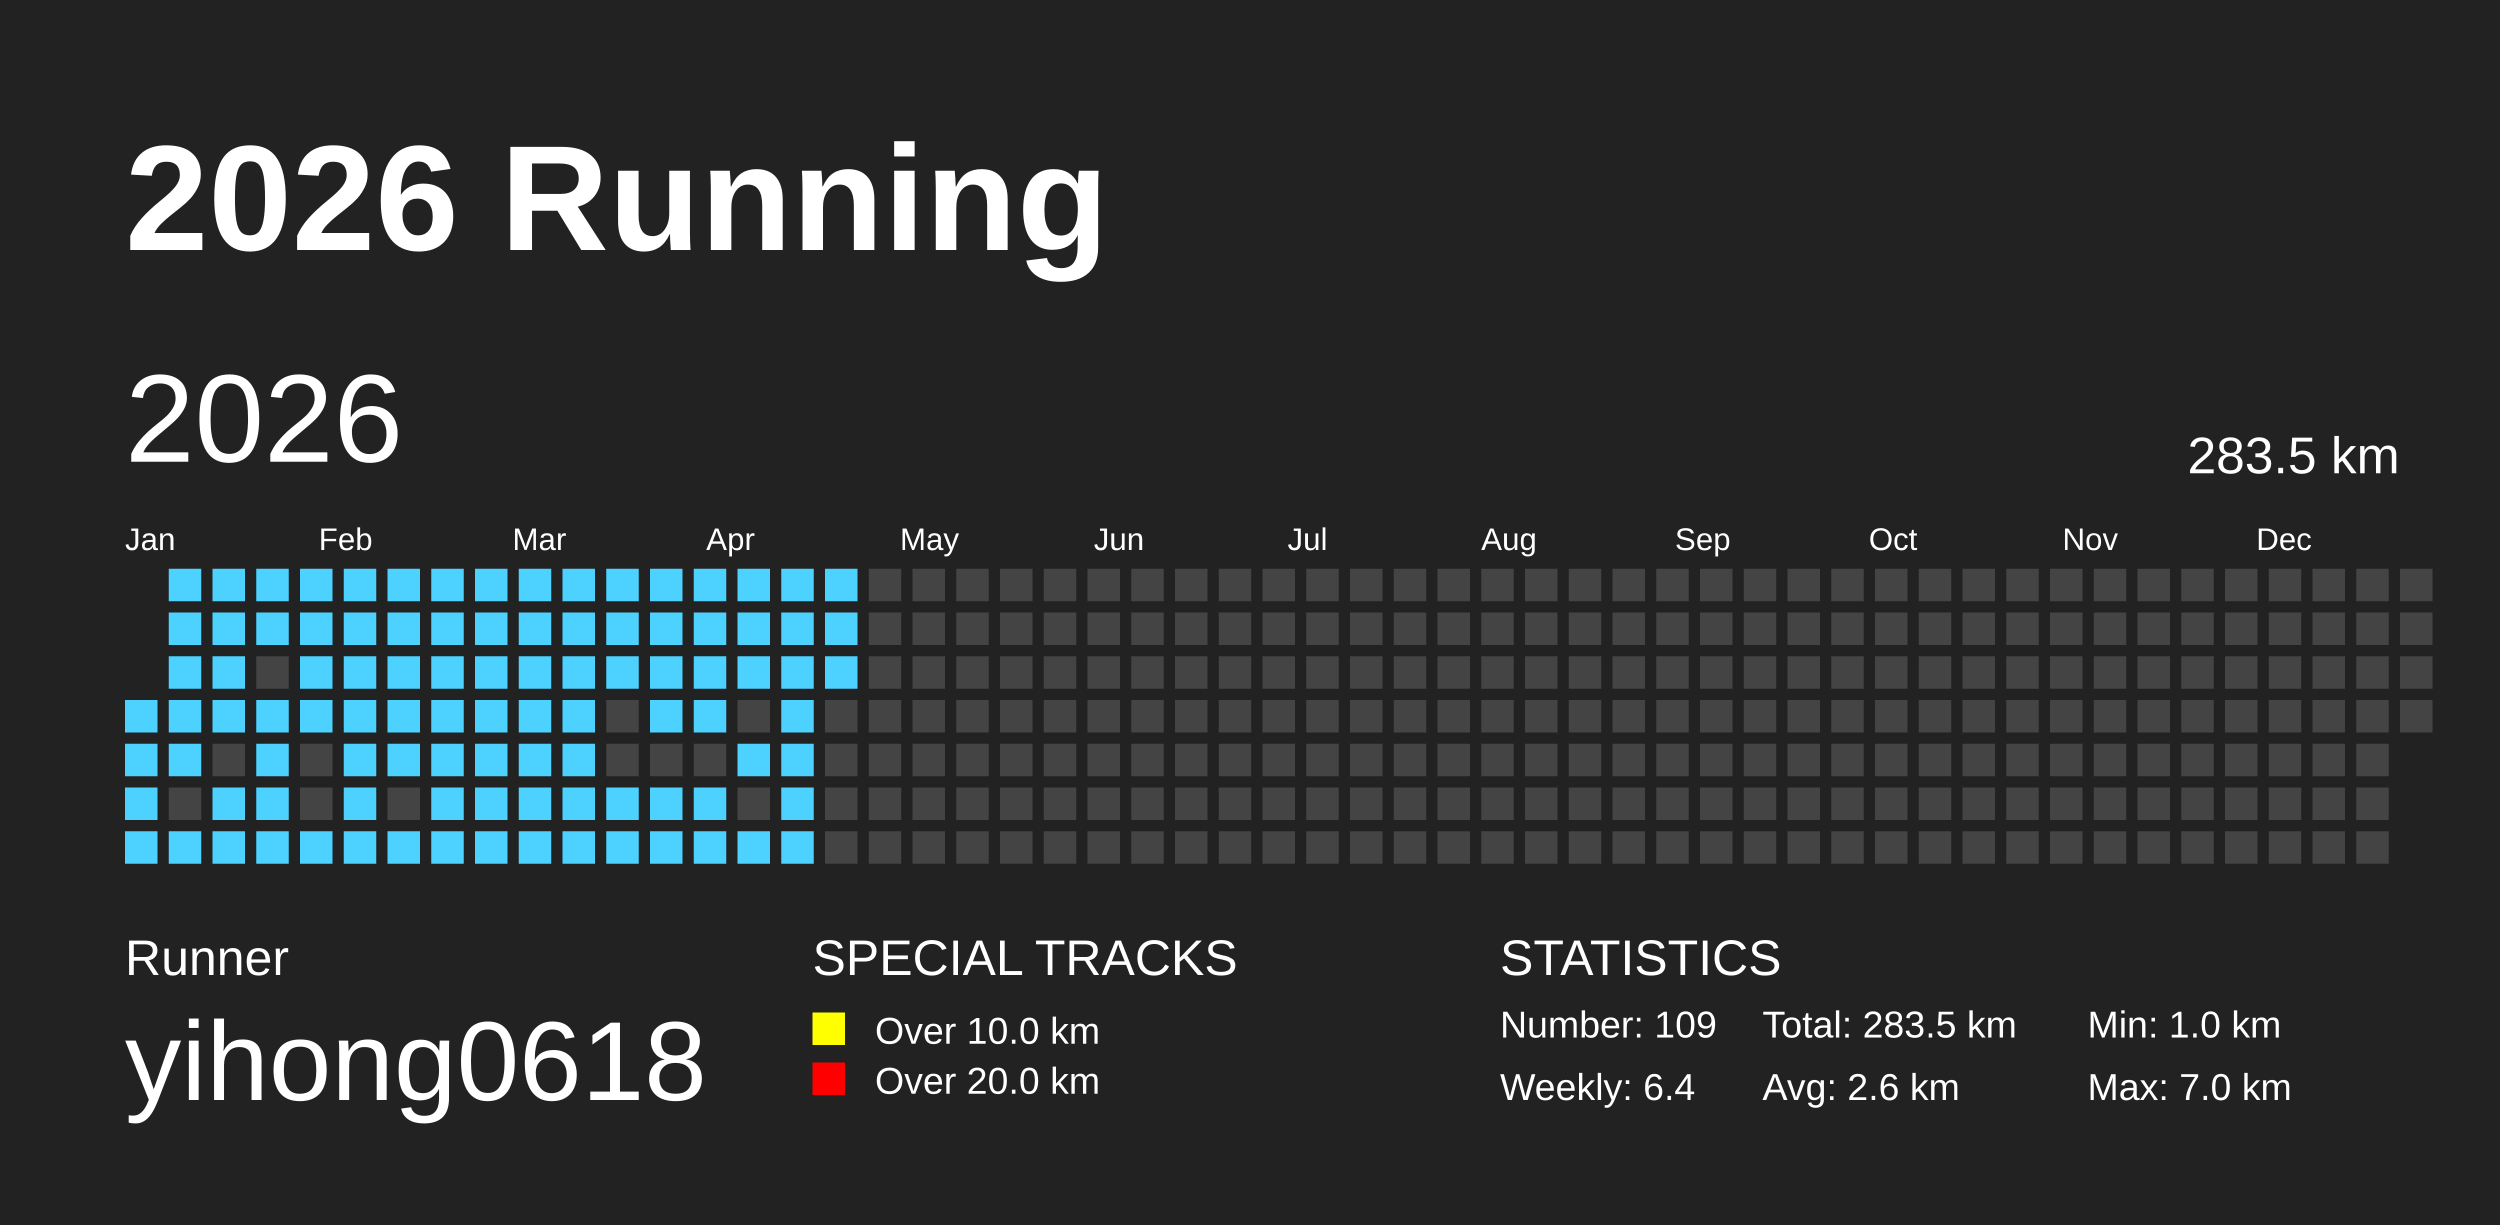
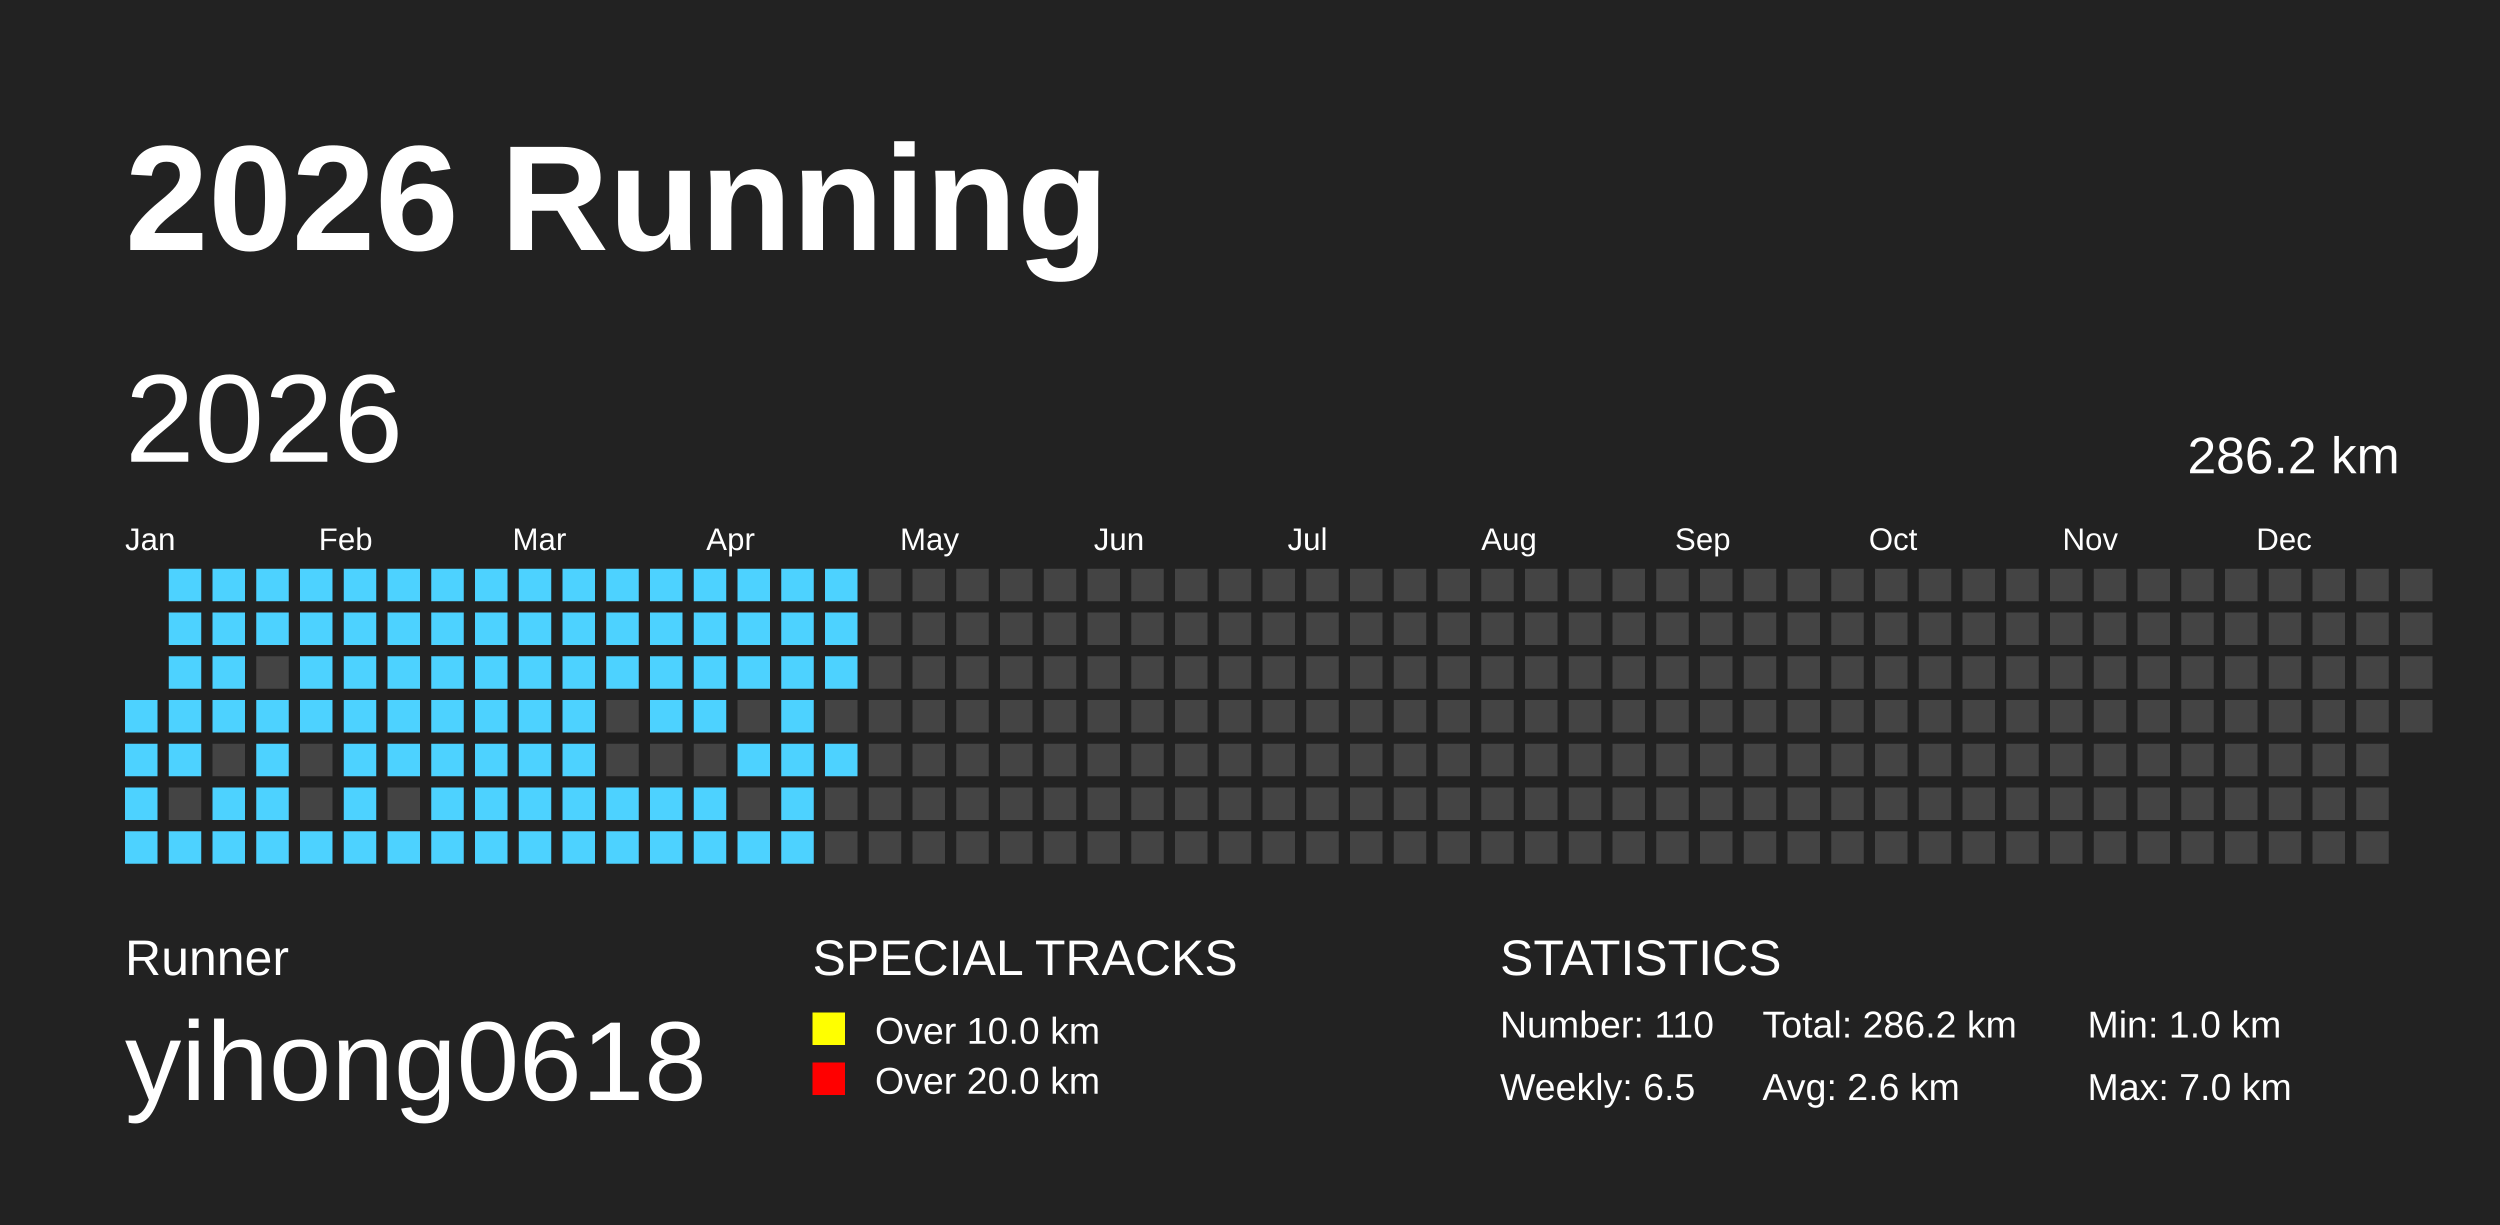
<svg xmlns="http://www.w3.org/2000/svg" baseProfile="full" height="98mm" version="1.1" viewBox="0,0,200,98" width="200mm">
  <defs />
  <rect fill="#222222" height="98" width="200" x="0" y="0" />
  <text fill="#FFFFFF" style="font-size:12px; font-family:Arial; font-weight:bold;" x="10" y="20">2026 Running</text>
  <text fill="#FFFFFF" style="font-size:4px; font-family:Arial" x="10" y="78">Runner</text>
  <text fill="#FFFFFF" style="font-size:9px; font-family:Arial" x="10" y="88">yihong0618</text>
  <text fill="#FFFFFF" style="font-size:4px; font-family:Arial" x="65" y="78">SPECIAL TRACKS</text>
  <rect fill="yellow" height="2.6" width="2.6" x="65" y="81" />
  <text fill="#FFFFFF" style="font-size:3px; font-family:Arial" x="70" y="83.5">Over 10.0 km</text>
  <rect fill="red" height="2.6" width="2.6" x="65" y="85" />
  <text fill="#FFFFFF" style="font-size:3px; font-family:Arial" x="70" y="87.5">Over 20.0 km</text>
  <text fill="#FFFFFF" style="font-size:4px; font-family:Arial" x="120" y="78">STATISTICS</text>
-   <text fill="#FFFFFF" style="font-size:3px; font-family:Arial" x="120" y="83">Number: 109</text>
-   <text fill="#FFFFFF" style="font-size:3px; font-family:Arial" x="120" y="88">Weekly: 6.4</text>
-   <text fill="#FFFFFF" style="font-size:3px; font-family:Arial" x="141" y="83">Total: 283.5 km</text>
+   <text fill="#FFFFFF" style="font-size:3px; font-family:Arial" x="120" y="83">Number: 110</text>
+   <text fill="#FFFFFF" style="font-size:3px; font-family:Arial" x="120" y="88">Weekly: 6.5</text>
+   <text fill="#FFFFFF" style="font-size:3px; font-family:Arial" x="141" y="83">Total: 286.2 km</text>
  <text fill="#FFFFFF" style="font-size:3px; font-family:Arial" x="141" y="88">Avg: 2.6 km</text>
  <text fill="#FFFFFF" style="font-size:3px; font-family:Arial" x="167" y="83">Min: 1.0 km</text>
  <text fill="#FFFFFF" style="font-size:3px; font-family:Arial" x="167" y="88">Max: 7.0 km</text>
  <text dominant-baseline="hanging" fill="#FFFFFF" style="font-size:10.0px; font-family:Arial;" x="10" y="30">2026</text>
-   <text dominant-baseline="hanging" fill="#FFFFFF" style="font-size:4.125px; font-family:Arial;" x="175" y="35">283.5 km</text>
+   <text dominant-baseline="hanging" fill="#FFFFFF" style="font-size:4.125px; font-family:Arial;" x="175" y="35">286.2 km</text>
  <text fill="#FFFFFF" style="font-size:2.5px; font-family:Arial" x="10.0" y="44">Jan</text>
  <text fill="#FFFFFF" style="font-size:2.5px; font-family:Arial" x="25.5" y="44">Feb</text>
  <text fill="#FFFFFF" style="font-size:2.5px; font-family:Arial" x="41.0" y="44">Mar</text>
  <text fill="#FFFFFF" style="font-size:2.5px; font-family:Arial" x="56.5" y="44">Apr</text>
  <text fill="#FFFFFF" style="font-size:2.5px; font-family:Arial" x="72.0" y="44">May</text>
  <text fill="#FFFFFF" style="font-size:2.5px; font-family:Arial" x="87.5" y="44">Jun</text>
  <text fill="#FFFFFF" style="font-size:2.5px; font-family:Arial" x="103.0" y="44">Jul</text>
  <text fill="#FFFFFF" style="font-size:2.5px; font-family:Arial" x="118.5" y="44">Aug</text>
  <text fill="#FFFFFF" style="font-size:2.5px; font-family:Arial" x="134.0" y="44">Sep</text>
  <text fill="#FFFFFF" style="font-size:2.5px; font-family:Arial" x="149.5" y="44">Oct</text>
  <text fill="#FFFFFF" style="font-size:2.5px; font-family:Arial" x="165.0" y="44">Nov</text>
  <text fill="#FFFFFF" style="font-size:2.5px; font-family:Arial" x="180.5" y="44">Dec</text>
  <rect fill="#4DD2FF" height="2.6" width="2.6" x="10.0" y="56.0" />
  <rect fill="#4DD2FF" height="2.6" width="2.6" x="10.0" y="59.5" />
  <rect fill="#4DD2FF" height="2.6" width="2.6" x="10.0" y="63.0" />
  <rect fill="#4DD2FF" height="2.6" width="2.6" x="10.0" y="66.5" />
  <rect fill="#4DD2FF" height="2.6" width="2.6" x="13.5" y="45.5" />
  <rect fill="#4DD2FF" height="2.6" width="2.6" x="13.5" y="49.0" />
  <rect fill="#4DD2FF" height="2.6" width="2.6" x="13.5" y="52.5" />
  <rect fill="#4DD2FF" height="2.6" width="2.6" x="13.5" y="56.0" />
  <rect fill="#4DD2FF" height="2.6" width="2.6" x="13.5" y="59.5" />
  <rect fill="#444444" height="2.6" width="2.6" x="13.5" y="63.0" />
  <rect fill="#4DD2FF" height="2.6" width="2.6" x="13.5" y="66.5" />
  <rect fill="#4DD2FF" height="2.6" width="2.6" x="17.0" y="45.5" />
  <rect fill="#4DD2FF" height="2.6" width="2.6" x="17.0" y="49.0" />
  <rect fill="#4DD2FF" height="2.6" width="2.6" x="17.0" y="52.5" />
  <rect fill="#4DD2FF" height="2.6" width="2.6" x="17.0" y="56.0" />
  <rect fill="#444444" height="2.6" width="2.6" x="17.0" y="59.5" />
  <rect fill="#4DD2FF" height="2.6" width="2.6" x="17.0" y="63.0" />
  <rect fill="#4DD2FF" height="2.6" width="2.6" x="17.0" y="66.5" />
  <rect fill="#4DD2FF" height="2.6" width="2.6" x="20.5" y="45.5" />
  <rect fill="#4DD2FF" height="2.6" width="2.6" x="20.5" y="49.0" />
  <rect fill="#444444" height="2.6" width="2.6" x="20.5" y="52.5" />
  <rect fill="#4DD2FF" height="2.6" width="2.6" x="20.5" y="56.0" />
  <rect fill="#4DD2FF" height="2.6" width="2.6" x="20.5" y="59.5" />
  <rect fill="#4DD2FF" height="2.6" width="2.6" x="20.5" y="63.0" />
  <rect fill="#4DD2FF" height="2.6" width="2.6" x="20.5" y="66.5" />
  <rect fill="#4DD2FF" height="2.6" width="2.6" x="24.0" y="45.5" />
  <rect fill="#4DD2FF" height="2.6" width="2.6" x="24.0" y="49.0" />
  <rect fill="#4DD2FF" height="2.6" width="2.6" x="24.0" y="52.5" />
  <rect fill="#4DD2FF" height="2.6" width="2.6" x="24.0" y="56.0" />
  <rect fill="#444444" height="2.6" width="2.6" x="24.0" y="59.5" />
  <rect fill="#444444" height="2.6" width="2.6" x="24.0" y="63.0" />
  <rect fill="#4DD2FF" height="2.6" width="2.6" x="24.0" y="66.5" />
  <rect fill="#4DD2FF" height="2.6" width="2.6" x="27.5" y="45.5" />
  <rect fill="#4DD2FF" height="2.6" width="2.6" x="27.5" y="49.0" />
  <rect fill="#4DD2FF" height="2.6" width="2.6" x="27.5" y="52.5" />
  <rect fill="#4DD2FF" height="2.6" width="2.6" x="27.5" y="56.0" />
  <rect fill="#4DD2FF" height="2.6" width="2.6" x="27.5" y="59.5" />
  <rect fill="#4DD2FF" height="2.6" width="2.6" x="27.5" y="63.0" />
  <rect fill="#4DD2FF" height="2.6" width="2.6" x="27.5" y="66.5" />
  <rect fill="#4DD2FF" height="2.6" width="2.6" x="31.0" y="45.5" />
  <rect fill="#4DD2FF" height="2.6" width="2.6" x="31.0" y="49.0" />
  <rect fill="#4DD2FF" height="2.6" width="2.6" x="31.0" y="52.5" />
  <rect fill="#4DD2FF" height="2.6" width="2.6" x="31.0" y="56.0" />
  <rect fill="#4DD2FF" height="2.6" width="2.6" x="31.0" y="59.5" />
  <rect fill="#444444" height="2.6" width="2.6" x="31.0" y="63.0" />
  <rect fill="#4DD2FF" height="2.6" width="2.6" x="31.0" y="66.5" />
  <rect fill="#4DD2FF" height="2.6" width="2.6" x="34.5" y="45.5" />
  <rect fill="#4DD2FF" height="2.6" width="2.6" x="34.5" y="49.0" />
  <rect fill="#4DD2FF" height="2.6" width="2.6" x="34.5" y="52.5" />
  <rect fill="#4DD2FF" height="2.6" width="2.6" x="34.5" y="56.0" />
  <rect fill="#4DD2FF" height="2.6" width="2.6" x="34.5" y="59.5" />
  <rect fill="#4DD2FF" height="2.6" width="2.6" x="34.5" y="63.0" />
  <rect fill="#4DD2FF" height="2.6" width="2.6" x="34.5" y="66.5" />
  <rect fill="#4DD2FF" height="2.6" width="2.6" x="38.0" y="45.5" />
  <rect fill="#4DD2FF" height="2.6" width="2.6" x="38.0" y="49.0" />
  <rect fill="#4DD2FF" height="2.6" width="2.6" x="38.0" y="52.5" />
  <rect fill="#4DD2FF" height="2.6" width="2.6" x="38.0" y="56.0" />
  <rect fill="#4DD2FF" height="2.6" width="2.6" x="38.0" y="59.5" />
  <rect fill="#4DD2FF" height="2.6" width="2.6" x="38.0" y="63.0" />
  <rect fill="#4DD2FF" height="2.6" width="2.6" x="38.0" y="66.5" />
  <rect fill="#4DD2FF" height="2.6" width="2.6" x="41.5" y="45.5" />
  <rect fill="#4DD2FF" height="2.6" width="2.6" x="41.5" y="49.0" />
  <rect fill="#4DD2FF" height="2.6" width="2.6" x="41.5" y="52.5" />
  <rect fill="#4DD2FF" height="2.6" width="2.6" x="41.5" y="56.0" />
  <rect fill="#4DD2FF" height="2.6" width="2.6" x="41.5" y="59.5" />
  <rect fill="#4DD2FF" height="2.6" width="2.6" x="41.5" y="63.0" />
  <rect fill="#4DD2FF" height="2.6" width="2.6" x="41.5" y="66.5" />
  <rect fill="#4DD2FF" height="2.6" width="2.6" x="45.0" y="45.5" />
  <rect fill="#4DD2FF" height="2.6" width="2.6" x="45.0" y="49.0" />
  <rect fill="#4DD2FF" height="2.6" width="2.6" x="45.0" y="52.5" />
  <rect fill="#4DD2FF" height="2.6" width="2.6" x="45.0" y="56.0" />
  <rect fill="#4DD2FF" height="2.6" width="2.6" x="45.0" y="59.5" />
  <rect fill="#4DD2FF" height="2.6" width="2.6" x="45.0" y="63.0" />
  <rect fill="#4DD2FF" height="2.6" width="2.6" x="45.0" y="66.5" />
  <rect fill="#4DD2FF" height="2.6" width="2.6" x="48.5" y="45.5" />
  <rect fill="#4DD2FF" height="2.6" width="2.6" x="48.5" y="49.0" />
  <rect fill="#4DD2FF" height="2.6" width="2.6" x="48.5" y="52.5" />
  <rect fill="#444444" height="2.6" width="2.6" x="48.5" y="56.0" />
  <rect fill="#444444" height="2.6" width="2.6" x="48.5" y="59.5" />
  <rect fill="#4DD2FF" height="2.6" width="2.6" x="48.5" y="63.0" />
  <rect fill="#4DD2FF" height="2.6" width="2.6" x="48.5" y="66.5" />
  <rect fill="#4DD2FF" height="2.6" width="2.6" x="52.0" y="45.5" />
  <rect fill="#4DD2FF" height="2.6" width="2.6" x="52.0" y="49.0" />
  <rect fill="#4DD2FF" height="2.6" width="2.6" x="52.0" y="52.5" />
  <rect fill="#4DD2FF" height="2.6" width="2.6" x="52.0" y="56.0" />
  <rect fill="#444444" height="2.6" width="2.6" x="52.0" y="59.5" />
  <rect fill="#4DD2FF" height="2.6" width="2.6" x="52.0" y="63.0" />
  <rect fill="#4DD2FF" height="2.6" width="2.6" x="52.0" y="66.5" />
  <rect fill="#4DD2FF" height="2.6" width="2.6" x="55.5" y="45.5" />
  <rect fill="#4DD2FF" height="2.6" width="2.6" x="55.5" y="49.0" />
  <rect fill="#4DD2FF" height="2.6" width="2.6" x="55.5" y="52.5" />
  <rect fill="#4DD2FF" height="2.6" width="2.6" x="55.5" y="56.0" />
  <rect fill="#444444" height="2.6" width="2.6" x="55.5" y="59.5" />
  <rect fill="#4DD2FF" height="2.6" width="2.6" x="55.5" y="63.0" />
  <rect fill="#4DD2FF" height="2.6" width="2.6" x="55.5" y="66.5" />
  <rect fill="#4DD2FF" height="2.6" width="2.6" x="59.0" y="45.5" />
  <rect fill="#4DD2FF" height="2.6" width="2.6" x="59.0" y="49.0" />
  <rect fill="#4DD2FF" height="2.6" width="2.6" x="59.0" y="52.5" />
  <rect fill="#444444" height="2.6" width="2.6" x="59.0" y="56.0" />
  <rect fill="#4DD2FF" height="2.6" width="2.6" x="59.0" y="59.5" />
  <rect fill="#444444" height="2.6" width="2.6" x="59.0" y="63.0" />
  <rect fill="#4DD2FF" height="2.6" width="2.6" x="59.0" y="66.5" />
  <rect fill="#4DD2FF" height="2.6" width="2.6" x="62.5" y="45.5" />
  <rect fill="#4DD2FF" height="2.6" width="2.6" x="62.5" y="49.0" />
  <rect fill="#4DD2FF" height="2.6" width="2.6" x="62.5" y="52.5" />
  <rect fill="#4DD2FF" height="2.6" width="2.6" x="62.5" y="56.0" />
  <rect fill="#4DD2FF" height="2.6" width="2.6" x="62.5" y="59.5" />
  <rect fill="#4DD2FF" height="2.6" width="2.6" x="62.5" y="63.0" />
  <rect fill="#4DD2FF" height="2.6" width="2.6" x="62.5" y="66.5" />
  <rect fill="#4DD2FF" height="2.6" width="2.6" x="66.0" y="45.5" />
  <rect fill="#4DD2FF" height="2.6" width="2.6" x="66.0" y="49.0" />
  <rect fill="#4DD2FF" height="2.6" width="2.6" x="66.0" y="52.5" />
  <rect fill="#444444" height="2.6" width="2.6" x="66.0" y="56.0" />
-   <rect fill="#444444" height="2.6" width="2.6" x="66.0" y="59.5" />
+   <rect fill="#4DD2FF" height="2.6" width="2.6" x="66.0" y="59.5" />
  <rect fill="#444444" height="2.6" width="2.6" x="66.0" y="63.0" />
  <rect fill="#444444" height="2.6" width="2.6" x="66.0" y="66.5" />
  <rect fill="#444444" height="2.6" width="2.6" x="69.5" y="45.5" />
  <rect fill="#444444" height="2.6" width="2.6" x="69.5" y="49.0" />
  <rect fill="#444444" height="2.6" width="2.6" x="69.5" y="52.5" />
  <rect fill="#444444" height="2.6" width="2.6" x="69.5" y="56.0" />
  <rect fill="#444444" height="2.6" width="2.6" x="69.5" y="59.5" />
  <rect fill="#444444" height="2.6" width="2.6" x="69.5" y="63.0" />
  <rect fill="#444444" height="2.6" width="2.6" x="69.5" y="66.5" />
  <rect fill="#444444" height="2.6" width="2.6" x="73.0" y="45.5" />
  <rect fill="#444444" height="2.6" width="2.6" x="73.0" y="49.0" />
  <rect fill="#444444" height="2.6" width="2.6" x="73.0" y="52.5" />
  <rect fill="#444444" height="2.6" width="2.6" x="73.0" y="56.0" />
  <rect fill="#444444" height="2.6" width="2.6" x="73.0" y="59.5" />
  <rect fill="#444444" height="2.6" width="2.6" x="73.0" y="63.0" />
  <rect fill="#444444" height="2.6" width="2.6" x="73.0" y="66.5" />
  <rect fill="#444444" height="2.6" width="2.6" x="76.5" y="45.5" />
  <rect fill="#444444" height="2.6" width="2.6" x="76.5" y="49.0" />
  <rect fill="#444444" height="2.6" width="2.6" x="76.5" y="52.5" />
  <rect fill="#444444" height="2.6" width="2.6" x="76.5" y="56.0" />
  <rect fill="#444444" height="2.6" width="2.6" x="76.5" y="59.5" />
  <rect fill="#444444" height="2.6" width="2.6" x="76.5" y="63.0" />
  <rect fill="#444444" height="2.6" width="2.6" x="76.5" y="66.5" />
  <rect fill="#444444" height="2.6" width="2.6" x="80.0" y="45.5" />
  <rect fill="#444444" height="2.6" width="2.6" x="80.0" y="49.0" />
  <rect fill="#444444" height="2.6" width="2.6" x="80.0" y="52.5" />
  <rect fill="#444444" height="2.6" width="2.6" x="80.0" y="56.0" />
  <rect fill="#444444" height="2.6" width="2.6" x="80.0" y="59.5" />
  <rect fill="#444444" height="2.6" width="2.6" x="80.0" y="63.0" />
  <rect fill="#444444" height="2.6" width="2.6" x="80.0" y="66.5" />
  <rect fill="#444444" height="2.6" width="2.6" x="83.5" y="45.5" />
  <rect fill="#444444" height="2.6" width="2.6" x="83.5" y="49.0" />
  <rect fill="#444444" height="2.6" width="2.6" x="83.5" y="52.5" />
  <rect fill="#444444" height="2.6" width="2.6" x="83.5" y="56.0" />
  <rect fill="#444444" height="2.6" width="2.6" x="83.5" y="59.5" />
  <rect fill="#444444" height="2.6" width="2.6" x="83.5" y="63.0" />
  <rect fill="#444444" height="2.6" width="2.6" x="83.5" y="66.5" />
  <rect fill="#444444" height="2.6" width="2.6" x="87.0" y="45.5" />
  <rect fill="#444444" height="2.6" width="2.6" x="87.0" y="49.0" />
  <rect fill="#444444" height="2.6" width="2.6" x="87.0" y="52.5" />
  <rect fill="#444444" height="2.6" width="2.6" x="87.0" y="56.0" />
  <rect fill="#444444" height="2.6" width="2.6" x="87.0" y="59.5" />
  <rect fill="#444444" height="2.6" width="2.6" x="87.0" y="63.0" />
  <rect fill="#444444" height="2.6" width="2.6" x="87.0" y="66.5" />
  <rect fill="#444444" height="2.6" width="2.6" x="90.5" y="45.5" />
  <rect fill="#444444" height="2.6" width="2.6" x="90.5" y="49.0" />
  <rect fill="#444444" height="2.6" width="2.6" x="90.5" y="52.5" />
  <rect fill="#444444" height="2.6" width="2.6" x="90.5" y="56.0" />
  <rect fill="#444444" height="2.6" width="2.6" x="90.5" y="59.5" />
  <rect fill="#444444" height="2.6" width="2.6" x="90.5" y="63.0" />
  <rect fill="#444444" height="2.6" width="2.6" x="90.5" y="66.5" />
  <rect fill="#444444" height="2.6" width="2.6" x="94.0" y="45.5" />
  <rect fill="#444444" height="2.6" width="2.6" x="94.0" y="49.0" />
  <rect fill="#444444" height="2.6" width="2.6" x="94.0" y="52.5" />
  <rect fill="#444444" height="2.6" width="2.6" x="94.0" y="56.0" />
  <rect fill="#444444" height="2.6" width="2.6" x="94.0" y="59.5" />
  <rect fill="#444444" height="2.6" width="2.6" x="94.0" y="63.0" />
  <rect fill="#444444" height="2.6" width="2.6" x="94.0" y="66.5" />
  <rect fill="#444444" height="2.6" width="2.6" x="97.5" y="45.5" />
  <rect fill="#444444" height="2.6" width="2.6" x="97.5" y="49.0" />
  <rect fill="#444444" height="2.6" width="2.6" x="97.5" y="52.5" />
  <rect fill="#444444" height="2.6" width="2.6" x="97.5" y="56.0" />
  <rect fill="#444444" height="2.6" width="2.6" x="97.5" y="59.5" />
  <rect fill="#444444" height="2.6" width="2.6" x="97.5" y="63.0" />
  <rect fill="#444444" height="2.6" width="2.6" x="97.5" y="66.5" />
  <rect fill="#444444" height="2.6" width="2.6" x="101.0" y="45.5" />
  <rect fill="#444444" height="2.6" width="2.6" x="101.0" y="49.0" />
  <rect fill="#444444" height="2.6" width="2.6" x="101.0" y="52.5" />
  <rect fill="#444444" height="2.6" width="2.6" x="101.0" y="56.0" />
  <rect fill="#444444" height="2.6" width="2.6" x="101.0" y="59.5" />
  <rect fill="#444444" height="2.6" width="2.6" x="101.0" y="63.0" />
  <rect fill="#444444" height="2.6" width="2.6" x="101.0" y="66.5" />
  <rect fill="#444444" height="2.6" width="2.6" x="104.5" y="45.5" />
  <rect fill="#444444" height="2.6" width="2.6" x="104.5" y="49.0" />
  <rect fill="#444444" height="2.6" width="2.6" x="104.5" y="52.5" />
  <rect fill="#444444" height="2.6" width="2.6" x="104.5" y="56.0" />
  <rect fill="#444444" height="2.6" width="2.6" x="104.5" y="59.5" />
  <rect fill="#444444" height="2.6" width="2.6" x="104.5" y="63.0" />
  <rect fill="#444444" height="2.6" width="2.6" x="104.5" y="66.5" />
  <rect fill="#444444" height="2.6" width="2.6" x="108.0" y="45.5" />
  <rect fill="#444444" height="2.6" width="2.6" x="108.0" y="49.0" />
  <rect fill="#444444" height="2.6" width="2.6" x="108.0" y="52.5" />
  <rect fill="#444444" height="2.6" width="2.6" x="108.0" y="56.0" />
  <rect fill="#444444" height="2.6" width="2.6" x="108.0" y="59.5" />
  <rect fill="#444444" height="2.6" width="2.6" x="108.0" y="63.0" />
  <rect fill="#444444" height="2.6" width="2.6" x="108.0" y="66.5" />
  <rect fill="#444444" height="2.6" width="2.6" x="111.5" y="45.5" />
  <rect fill="#444444" height="2.6" width="2.6" x="111.5" y="49.0" />
  <rect fill="#444444" height="2.6" width="2.6" x="111.5" y="52.5" />
  <rect fill="#444444" height="2.6" width="2.6" x="111.5" y="56.0" />
  <rect fill="#444444" height="2.6" width="2.6" x="111.5" y="59.5" />
  <rect fill="#444444" height="2.6" width="2.6" x="111.5" y="63.0" />
  <rect fill="#444444" height="2.6" width="2.6" x="111.5" y="66.5" />
  <rect fill="#444444" height="2.6" width="2.6" x="115.0" y="45.5" />
  <rect fill="#444444" height="2.6" width="2.6" x="115.0" y="49.0" />
  <rect fill="#444444" height="2.6" width="2.6" x="115.0" y="52.5" />
  <rect fill="#444444" height="2.6" width="2.6" x="115.0" y="56.0" />
  <rect fill="#444444" height="2.6" width="2.6" x="115.0" y="59.5" />
  <rect fill="#444444" height="2.6" width="2.6" x="115.0" y="63.0" />
  <rect fill="#444444" height="2.6" width="2.6" x="115.0" y="66.5" />
  <rect fill="#444444" height="2.6" width="2.6" x="118.5" y="45.5" />
  <rect fill="#444444" height="2.6" width="2.6" x="118.5" y="49.0" />
  <rect fill="#444444" height="2.6" width="2.6" x="118.5" y="52.5" />
  <rect fill="#444444" height="2.6" width="2.6" x="118.5" y="56.0" />
  <rect fill="#444444" height="2.6" width="2.6" x="118.5" y="59.5" />
  <rect fill="#444444" height="2.6" width="2.6" x="118.5" y="63.0" />
  <rect fill="#444444" height="2.6" width="2.6" x="118.5" y="66.5" />
  <rect fill="#444444" height="2.6" width="2.6" x="122.0" y="45.5" />
  <rect fill="#444444" height="2.6" width="2.6" x="122.0" y="49.0" />
  <rect fill="#444444" height="2.6" width="2.6" x="122.0" y="52.5" />
  <rect fill="#444444" height="2.6" width="2.6" x="122.0" y="56.0" />
  <rect fill="#444444" height="2.6" width="2.6" x="122.0" y="59.5" />
  <rect fill="#444444" height="2.6" width="2.6" x="122.0" y="63.0" />
  <rect fill="#444444" height="2.6" width="2.6" x="122.0" y="66.5" />
  <rect fill="#444444" height="2.6" width="2.6" x="125.5" y="45.5" />
  <rect fill="#444444" height="2.6" width="2.6" x="125.5" y="49.0" />
  <rect fill="#444444" height="2.6" width="2.6" x="125.5" y="52.5" />
  <rect fill="#444444" height="2.6" width="2.6" x="125.5" y="56.0" />
  <rect fill="#444444" height="2.6" width="2.6" x="125.5" y="59.5" />
  <rect fill="#444444" height="2.6" width="2.6" x="125.5" y="63.0" />
  <rect fill="#444444" height="2.6" width="2.6" x="125.5" y="66.5" />
  <rect fill="#444444" height="2.6" width="2.6" x="129.0" y="45.5" />
  <rect fill="#444444" height="2.6" width="2.6" x="129.0" y="49.0" />
  <rect fill="#444444" height="2.6" width="2.6" x="129.0" y="52.5" />
  <rect fill="#444444" height="2.6" width="2.6" x="129.0" y="56.0" />
  <rect fill="#444444" height="2.6" width="2.6" x="129.0" y="59.5" />
  <rect fill="#444444" height="2.6" width="2.6" x="129.0" y="63.0" />
  <rect fill="#444444" height="2.6" width="2.6" x="129.0" y="66.5" />
  <rect fill="#444444" height="2.6" width="2.6" x="132.5" y="45.5" />
  <rect fill="#444444" height="2.6" width="2.6" x="132.5" y="49.0" />
  <rect fill="#444444" height="2.6" width="2.6" x="132.5" y="52.5" />
  <rect fill="#444444" height="2.6" width="2.6" x="132.5" y="56.0" />
  <rect fill="#444444" height="2.6" width="2.6" x="132.5" y="59.5" />
  <rect fill="#444444" height="2.6" width="2.6" x="132.5" y="63.0" />
  <rect fill="#444444" height="2.6" width="2.6" x="132.5" y="66.5" />
  <rect fill="#444444" height="2.6" width="2.6" x="136.0" y="45.5" />
  <rect fill="#444444" height="2.6" width="2.6" x="136.0" y="49.0" />
  <rect fill="#444444" height="2.6" width="2.6" x="136.0" y="52.5" />
  <rect fill="#444444" height="2.6" width="2.6" x="136.0" y="56.0" />
  <rect fill="#444444" height="2.6" width="2.6" x="136.0" y="59.5" />
  <rect fill="#444444" height="2.6" width="2.6" x="136.0" y="63.0" />
  <rect fill="#444444" height="2.6" width="2.6" x="136.0" y="66.5" />
  <rect fill="#444444" height="2.6" width="2.6" x="139.5" y="45.5" />
  <rect fill="#444444" height="2.6" width="2.6" x="139.5" y="49.0" />
  <rect fill="#444444" height="2.6" width="2.6" x="139.5" y="52.5" />
  <rect fill="#444444" height="2.6" width="2.6" x="139.5" y="56.0" />
  <rect fill="#444444" height="2.6" width="2.6" x="139.5" y="59.5" />
  <rect fill="#444444" height="2.6" width="2.6" x="139.5" y="63.0" />
  <rect fill="#444444" height="2.6" width="2.6" x="139.5" y="66.5" />
  <rect fill="#444444" height="2.6" width="2.6" x="143.0" y="45.5" />
  <rect fill="#444444" height="2.6" width="2.6" x="143.0" y="49.0" />
  <rect fill="#444444" height="2.6" width="2.6" x="143.0" y="52.5" />
  <rect fill="#444444" height="2.6" width="2.6" x="143.0" y="56.0" />
  <rect fill="#444444" height="2.6" width="2.6" x="143.0" y="59.5" />
  <rect fill="#444444" height="2.6" width="2.6" x="143.0" y="63.0" />
  <rect fill="#444444" height="2.6" width="2.6" x="143.0" y="66.5" />
  <rect fill="#444444" height="2.6" width="2.6" x="146.5" y="45.5" />
  <rect fill="#444444" height="2.6" width="2.6" x="146.5" y="49.0" />
  <rect fill="#444444" height="2.6" width="2.6" x="146.5" y="52.5" />
  <rect fill="#444444" height="2.6" width="2.6" x="146.5" y="56.0" />
  <rect fill="#444444" height="2.6" width="2.6" x="146.5" y="59.5" />
  <rect fill="#444444" height="2.6" width="2.6" x="146.5" y="63.0" />
  <rect fill="#444444" height="2.6" width="2.6" x="146.5" y="66.5" />
  <rect fill="#444444" height="2.6" width="2.6" x="150.0" y="45.5" />
  <rect fill="#444444" height="2.6" width="2.6" x="150.0" y="49.0" />
  <rect fill="#444444" height="2.6" width="2.6" x="150.0" y="52.5" />
  <rect fill="#444444" height="2.6" width="2.6" x="150.0" y="56.0" />
  <rect fill="#444444" height="2.6" width="2.6" x="150.0" y="59.5" />
  <rect fill="#444444" height="2.6" width="2.6" x="150.0" y="63.0" />
  <rect fill="#444444" height="2.6" width="2.6" x="150.0" y="66.5" />
  <rect fill="#444444" height="2.6" width="2.6" x="153.5" y="45.5" />
  <rect fill="#444444" height="2.6" width="2.6" x="153.5" y="49.0" />
  <rect fill="#444444" height="2.6" width="2.6" x="153.5" y="52.5" />
  <rect fill="#444444" height="2.6" width="2.6" x="153.5" y="56.0" />
  <rect fill="#444444" height="2.6" width="2.6" x="153.5" y="59.5" />
  <rect fill="#444444" height="2.6" width="2.6" x="153.5" y="63.0" />
  <rect fill="#444444" height="2.6" width="2.6" x="153.5" y="66.5" />
  <rect fill="#444444" height="2.6" width="2.6" x="157.0" y="45.5" />
  <rect fill="#444444" height="2.6" width="2.6" x="157.0" y="49.0" />
  <rect fill="#444444" height="2.6" width="2.6" x="157.0" y="52.5" />
  <rect fill="#444444" height="2.6" width="2.6" x="157.0" y="56.0" />
  <rect fill="#444444" height="2.6" width="2.6" x="157.0" y="59.5" />
  <rect fill="#444444" height="2.6" width="2.6" x="157.0" y="63.0" />
  <rect fill="#444444" height="2.6" width="2.6" x="157.0" y="66.5" />
  <rect fill="#444444" height="2.6" width="2.6" x="160.5" y="45.5" />
  <rect fill="#444444" height="2.6" width="2.6" x="160.5" y="49.0" />
  <rect fill="#444444" height="2.6" width="2.6" x="160.5" y="52.5" />
  <rect fill="#444444" height="2.6" width="2.6" x="160.5" y="56.0" />
  <rect fill="#444444" height="2.6" width="2.6" x="160.5" y="59.5" />
  <rect fill="#444444" height="2.6" width="2.6" x="160.5" y="63.0" />
  <rect fill="#444444" height="2.6" width="2.6" x="160.5" y="66.5" />
  <rect fill="#444444" height="2.6" width="2.6" x="164.0" y="45.5" />
  <rect fill="#444444" height="2.6" width="2.6" x="164.0" y="49.0" />
  <rect fill="#444444" height="2.6" width="2.6" x="164.0" y="52.5" />
  <rect fill="#444444" height="2.6" width="2.6" x="164.0" y="56.0" />
  <rect fill="#444444" height="2.6" width="2.6" x="164.0" y="59.5" />
  <rect fill="#444444" height="2.6" width="2.6" x="164.0" y="63.0" />
  <rect fill="#444444" height="2.6" width="2.6" x="164.0" y="66.5" />
  <rect fill="#444444" height="2.6" width="2.6" x="167.5" y="45.5" />
  <rect fill="#444444" height="2.6" width="2.6" x="167.5" y="49.0" />
  <rect fill="#444444" height="2.6" width="2.6" x="167.5" y="52.5" />
  <rect fill="#444444" height="2.6" width="2.6" x="167.5" y="56.0" />
  <rect fill="#444444" height="2.6" width="2.6" x="167.5" y="59.5" />
  <rect fill="#444444" height="2.6" width="2.6" x="167.5" y="63.0" />
  <rect fill="#444444" height="2.6" width="2.6" x="167.5" y="66.5" />
  <rect fill="#444444" height="2.6" width="2.6" x="171.0" y="45.5" />
  <rect fill="#444444" height="2.6" width="2.6" x="171.0" y="49.0" />
  <rect fill="#444444" height="2.6" width="2.6" x="171.0" y="52.5" />
  <rect fill="#444444" height="2.6" width="2.6" x="171.0" y="56.0" />
  <rect fill="#444444" height="2.6" width="2.6" x="171.0" y="59.5" />
  <rect fill="#444444" height="2.6" width="2.6" x="171.0" y="63.0" />
  <rect fill="#444444" height="2.6" width="2.6" x="171.0" y="66.5" />
  <rect fill="#444444" height="2.6" width="2.6" x="174.5" y="45.5" />
  <rect fill="#444444" height="2.6" width="2.6" x="174.5" y="49.0" />
  <rect fill="#444444" height="2.6" width="2.6" x="174.5" y="52.5" />
  <rect fill="#444444" height="2.6" width="2.6" x="174.5" y="56.0" />
  <rect fill="#444444" height="2.6" width="2.6" x="174.5" y="59.5" />
  <rect fill="#444444" height="2.6" width="2.6" x="174.5" y="63.0" />
  <rect fill="#444444" height="2.6" width="2.6" x="174.5" y="66.5" />
  <rect fill="#444444" height="2.6" width="2.6" x="178.0" y="45.5" />
  <rect fill="#444444" height="2.6" width="2.6" x="178.0" y="49.0" />
  <rect fill="#444444" height="2.6" width="2.6" x="178.0" y="52.5" />
  <rect fill="#444444" height="2.6" width="2.6" x="178.0" y="56.0" />
  <rect fill="#444444" height="2.6" width="2.6" x="178.0" y="59.5" />
  <rect fill="#444444" height="2.6" width="2.6" x="178.0" y="63.0" />
  <rect fill="#444444" height="2.6" width="2.6" x="178.0" y="66.5" />
  <rect fill="#444444" height="2.6" width="2.6" x="181.5" y="45.5" />
  <rect fill="#444444" height="2.6" width="2.6" x="181.5" y="49.0" />
  <rect fill="#444444" height="2.6" width="2.6" x="181.5" y="52.5" />
  <rect fill="#444444" height="2.6" width="2.6" x="181.5" y="56.0" />
  <rect fill="#444444" height="2.6" width="2.6" x="181.5" y="59.5" />
  <rect fill="#444444" height="2.6" width="2.6" x="181.5" y="63.0" />
  <rect fill="#444444" height="2.6" width="2.6" x="181.5" y="66.5" />
  <rect fill="#444444" height="2.6" width="2.6" x="185.0" y="45.5" />
  <rect fill="#444444" height="2.6" width="2.6" x="185.0" y="49.0" />
  <rect fill="#444444" height="2.6" width="2.6" x="185.0" y="52.5" />
  <rect fill="#444444" height="2.6" width="2.6" x="185.0" y="56.0" />
  <rect fill="#444444" height="2.6" width="2.6" x="185.0" y="59.5" />
  <rect fill="#444444" height="2.6" width="2.6" x="185.0" y="63.0" />
  <rect fill="#444444" height="2.6" width="2.6" x="185.0" y="66.5" />
  <rect fill="#444444" height="2.6" width="2.6" x="188.5" y="45.5" />
  <rect fill="#444444" height="2.6" width="2.6" x="188.5" y="49.0" />
  <rect fill="#444444" height="2.6" width="2.6" x="188.5" y="52.5" />
  <rect fill="#444444" height="2.6" width="2.6" x="188.5" y="56.0" />
  <rect fill="#444444" height="2.6" width="2.6" x="188.5" y="59.5" />
  <rect fill="#444444" height="2.6" width="2.6" x="188.5" y="63.0" />
  <rect fill="#444444" height="2.6" width="2.6" x="188.5" y="66.5" />
  <rect fill="#444444" height="2.6" width="2.6" x="192.0" y="45.5" />
  <rect fill="#444444" height="2.6" width="2.6" x="192.0" y="49.0" />
  <rect fill="#444444" height="2.6" width="2.6" x="192.0" y="52.5" />
  <rect fill="#444444" height="2.6" width="2.6" x="192.0" y="56.0" />
</svg>
